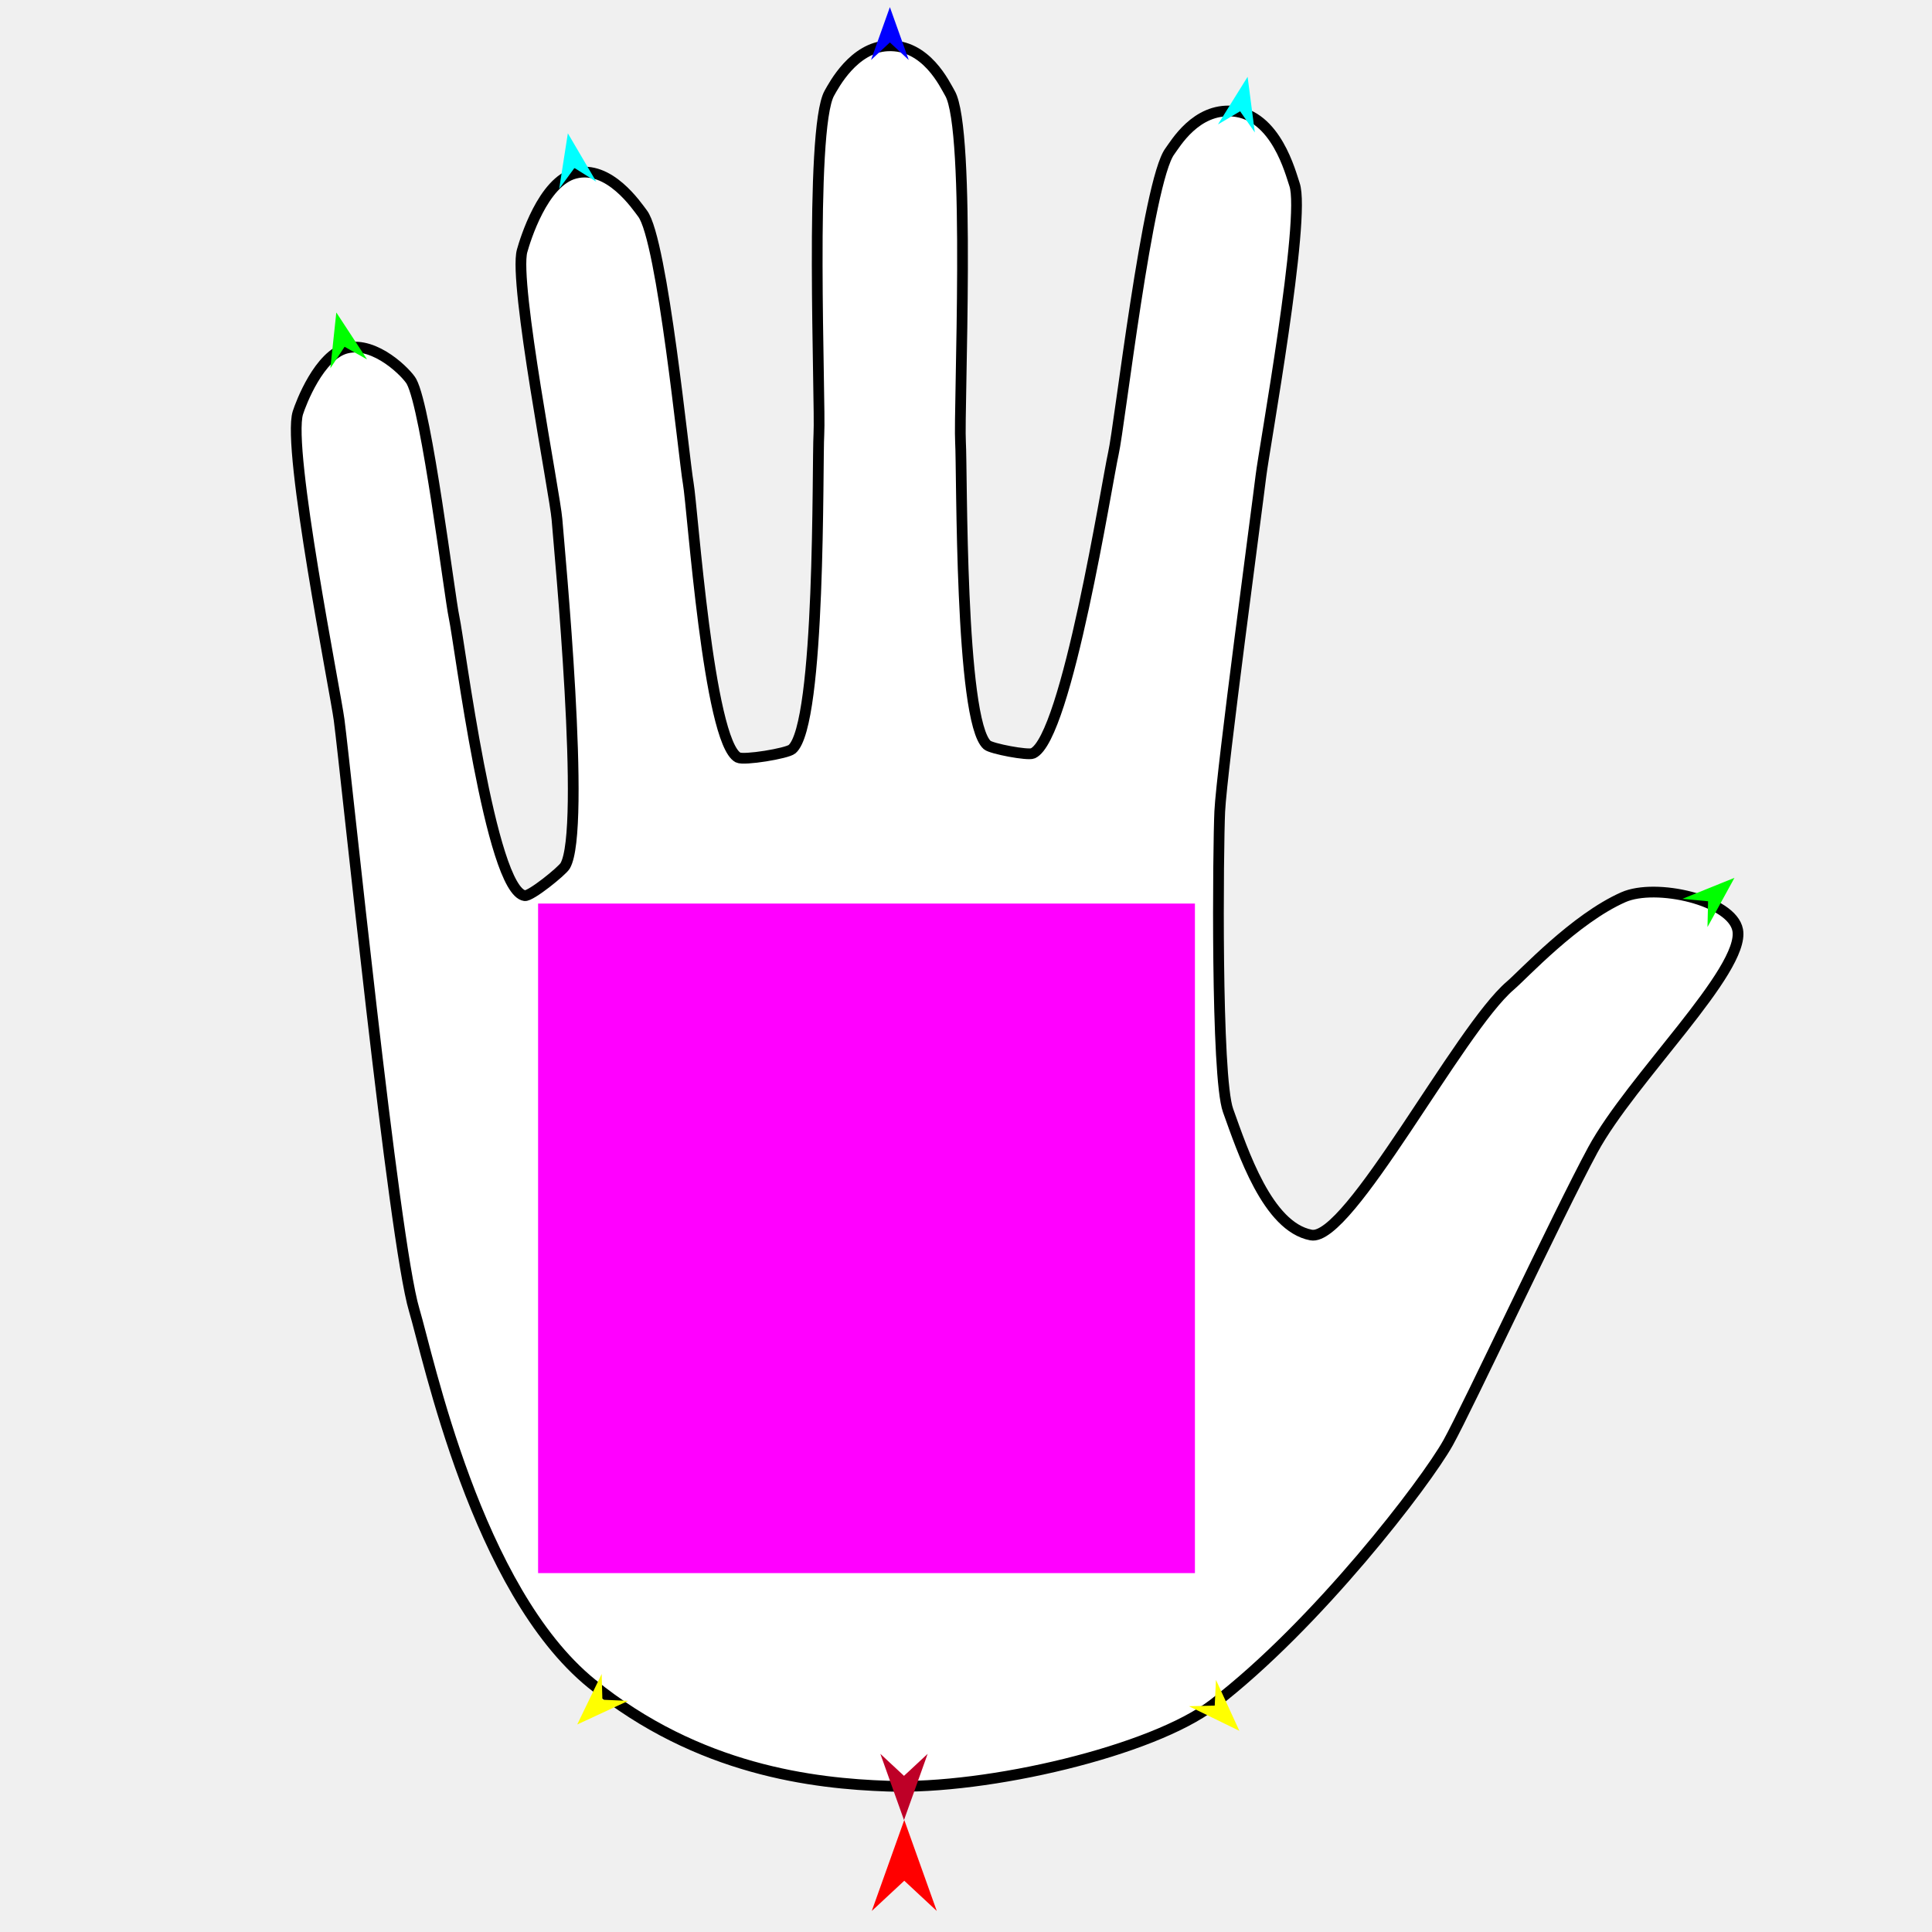
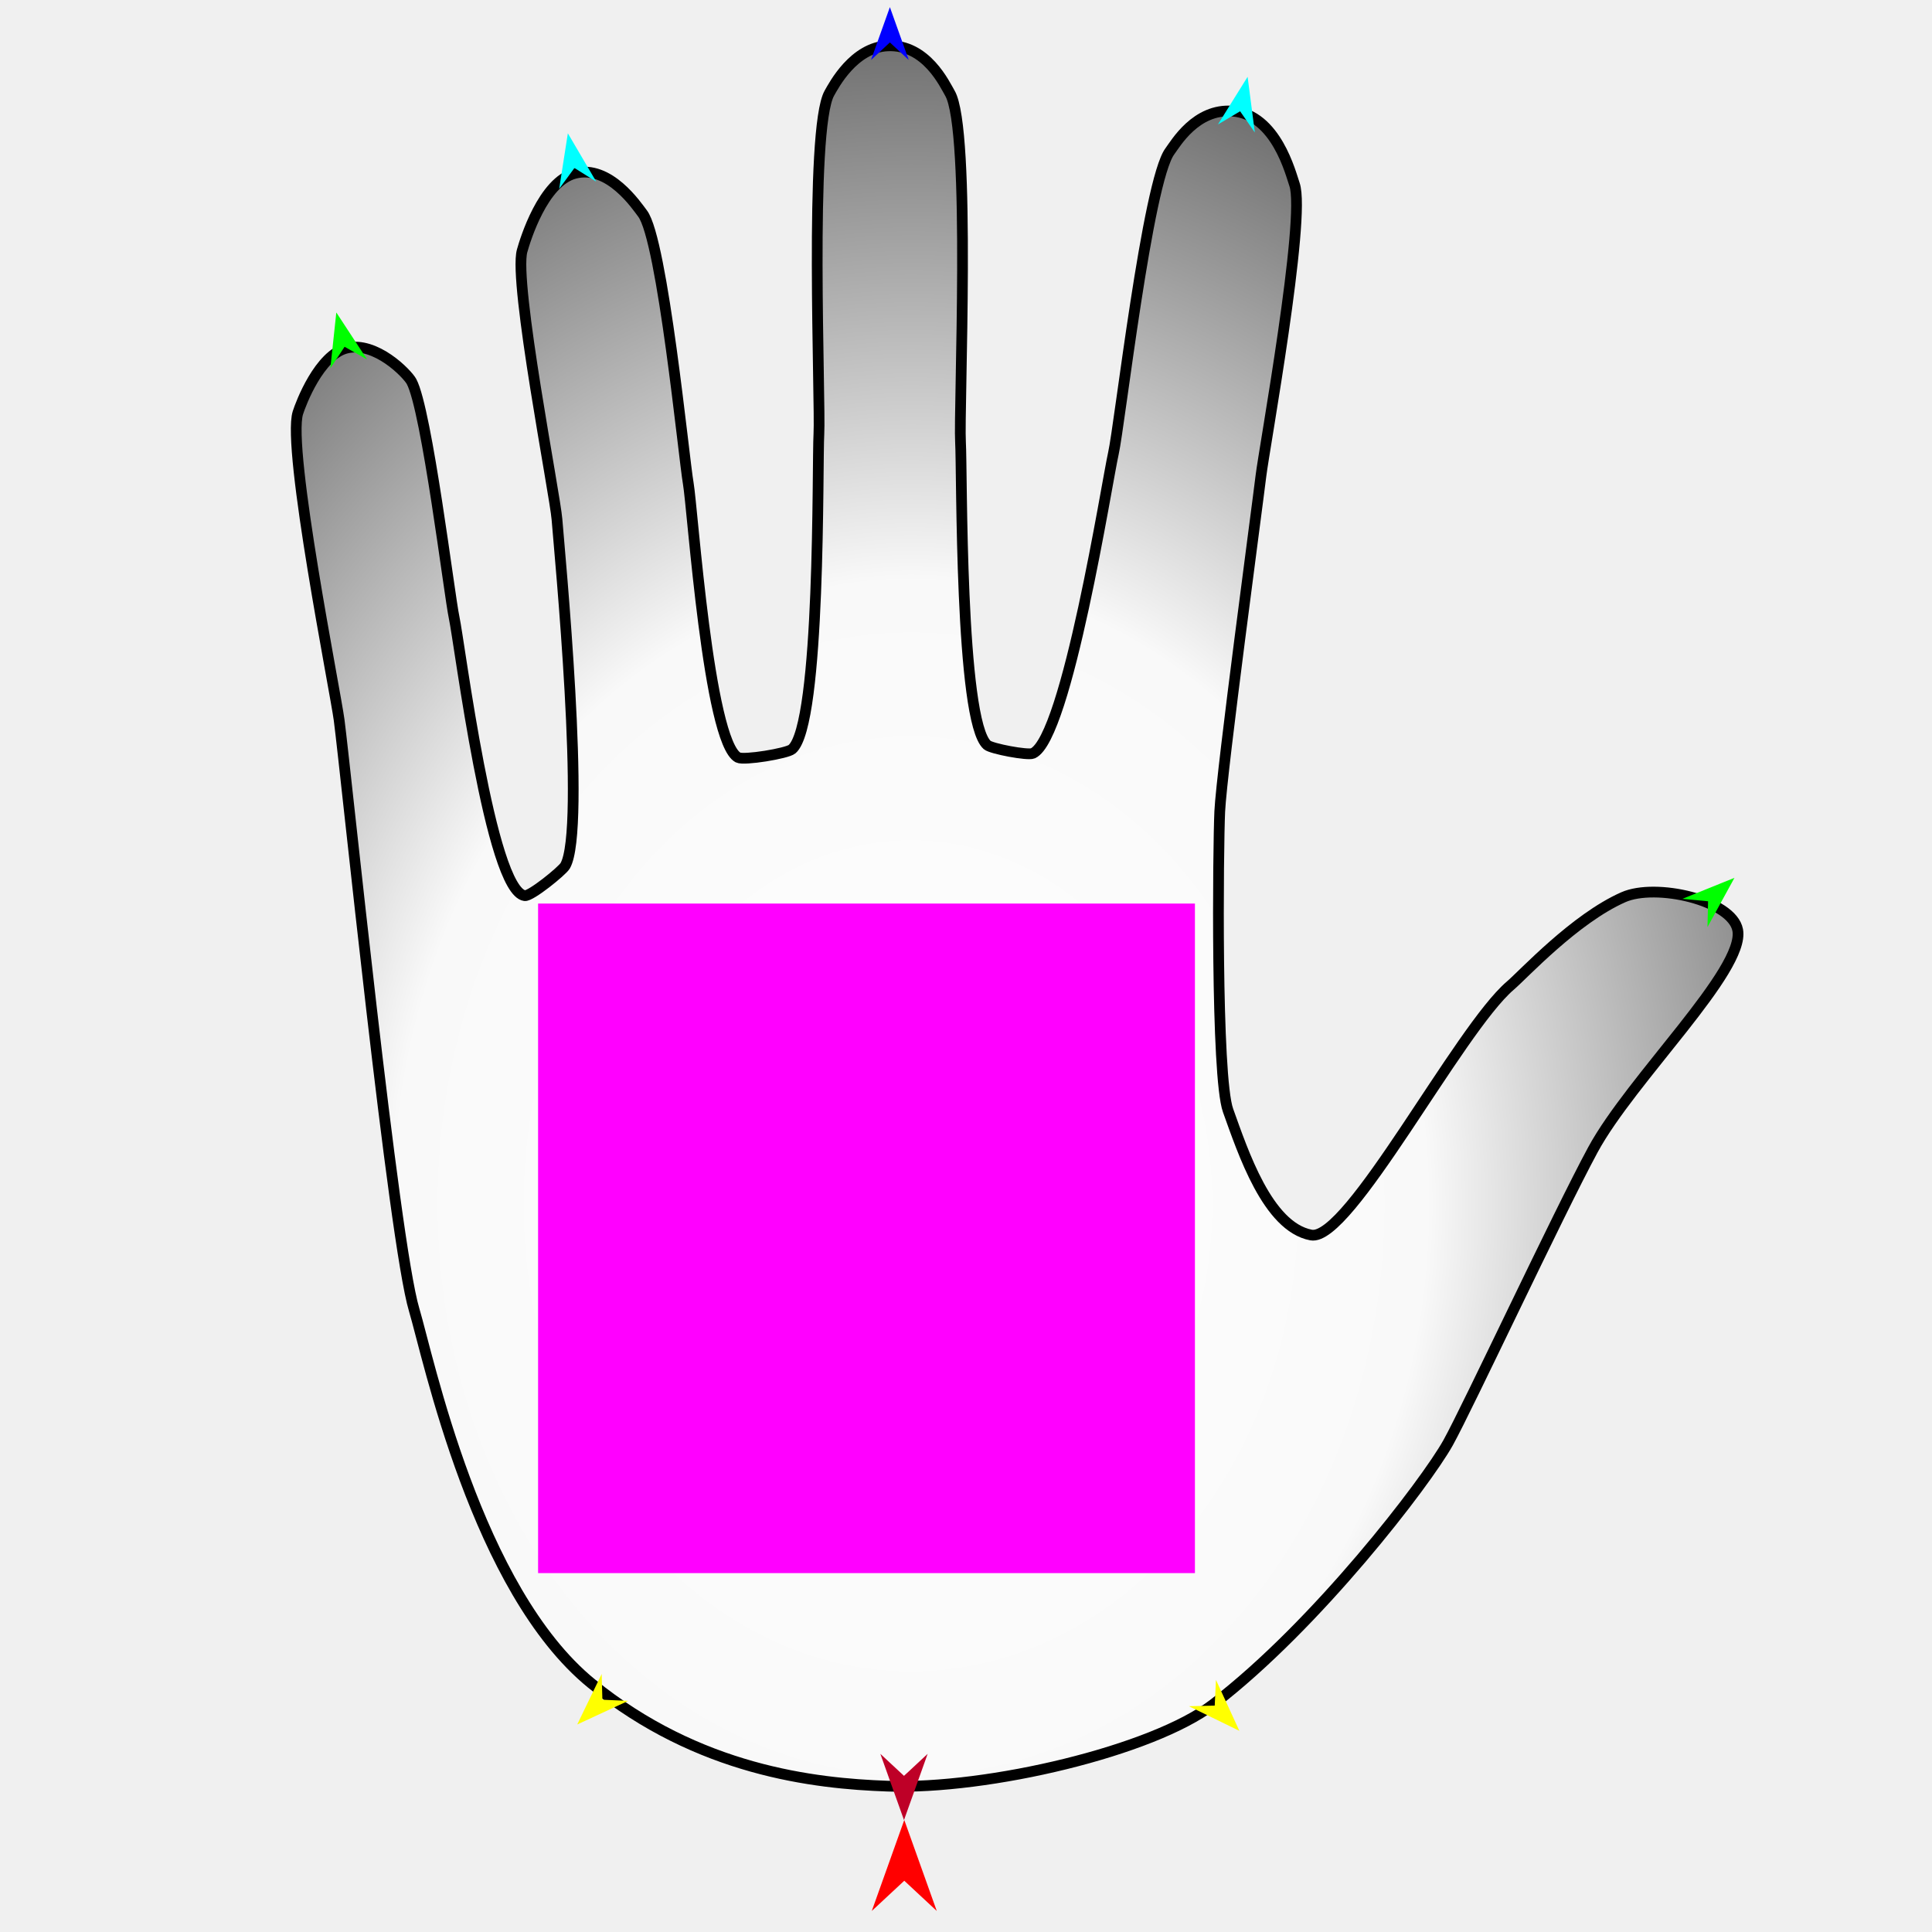
<svg xmlns="http://www.w3.org/2000/svg" version="1.1" id="Frame_0" width="720px" height="720px">
  <g id="hand">
    <g id="hand">
-       <path fill="#ffffff" fill-rule="evenodd" stroke="#000000" stroke-width="4" stroke-linecap="round" stroke-linejoin="round" d="M 330.775 665.643 C 368.272 666.965 429.519 652.471 452.152 635.137 C 490.759 605.568 531.385 552.528 539.682 537.641 C 546.815 524.843 580.722 452.333 593.638 428.473 C 607.923 402.086 650.409 361.537 647.588 346.589 C 645.487 335.457 617.073 329.003 604.956 334.373 C 586.818 342.410 567.787 363.099 562.899 367.266 C 543.667 383.659 502.684 462.924 488.613 460.263 C 472.376 457.192 463.193 429.194 457.662 413.837 C 453.117 401.219 453.946 315.809 454.566 302.412 C 455.267 287.271 468.550 188.821 469.912 177.368 C 471.093 167.428 486.770 81.150 482.423 68.732 C 481.003 64.675 475.597 42.758 459.397 41.422 C 445.645 40.288 438.008 53.686 435.996 56.351 C 427.693 67.348 417.264 158.702 414.940 168.925 C 412.591 179.261 397.595 274.953 384.927 280.747 C 383.034 281.612 369.468 279.024 367.903 277.652 C 357.648 268.664 358.571 175.108 357.952 164.751 C 357.242 152.860 361.980 48.141 353.975 34.685 C 352.184 31.675 345.255 16.394 330.780 17.085 C 318.099 17.691 310.762 31.767 309.097 34.685 C 301.519 47.970 305.853 150.127 305.177 161.744 C 304.550 172.517 305.936 269.969 295.168 279.199 C 293.309 280.793 277.212 283.445 275.050 282.295 C 264.014 276.421 258.129 189.425 256.485 180.056 C 254.872 170.866 246.901 89.309 239.457 79.564 C 237.317 76.764 227.033 61.281 214.274 64.599 C 202.315 67.709 195.706 89.440 194.577 93.493 C 191.323 105.183 206.846 184.305 207.562 193.510 C 208.480 205.301 218.514 309.284 210.615 322.671 C 209.471 324.610 197.792 334.093 195.562 333.786 C 182.812 332.028 171.305 239.673 169.235 230.102 C 167.505 222.107 159.070 152.714 153.356 142.169 C 151.799 139.294 140.008 127.087 129.202 129.725 C 118.967 132.223 112.099 150.379 111.009 153.847 C 106.846 167.099 125.005 257.790 126.377 268.269 C 129.012 288.385 146.701 462.573 154.341 488.120 C 159.655 505.891 177.554 592.494 220.451 627.399 C 260.329 659.848 303.420 664.679 330.775 665.643 Z" />
+       <radialGradient id="AFB1A2DB-6DEB-4733-95CB-27EF552C2187_0" cx="42.67%" cy="66.48%" r="91.95%">
+         <stop offset="0.00%" style="stop-color:rgb(255,255,255);stop-opacity:1.00" />
+         <stop offset="38.82%" style="stop-color:rgb(249,249,249);stop-opacity:1.00" />
+         <stop offset="100.00%" style="stop-color:rgb(0,0,0);stop-opacity:1.00" />
+       </radialGradient>
+       <path fill="url(#AFB1A2DB-6DEB-4733-95CB-27EF552C2187_0)" fill-rule="evenodd" stroke="#000000" stroke-width="4" stroke-linecap="round" stroke-linejoin="round" d="M 330.775 665.643 C 368.272 666.965 429.519 652.471 452.152 635.137 C 490.759 605.568 531.385 552.528 539.682 537.641 C 546.815 524.843 580.722 452.333 593.638 428.473 C 607.923 402.086 650.409 361.537 647.588 346.589 C 645.487 335.457 617.073 329.003 604.956 334.373 C 586.818 342.410 567.787 363.099 562.899 367.266 C 543.667 383.659 502.684 462.924 488.613 460.263 C 472.376 457.192 463.193 429.194 457.662 413.837 C 453.117 401.219 453.946 315.809 454.566 302.412 C 455.267 287.271 468.550 188.821 469.912 177.368 C 471.093 167.428 486.770 81.150 482.423 68.732 C 481.003 64.675 475.597 42.758 459.397 41.422 C 445.645 40.288 438.008 53.686 435.996 56.351 C 427.693 67.348 417.264 158.702 414.940 168.925 C 412.591 179.261 397.595 274.953 384.927 280.747 C 383.034 281.612 369.468 279.024 367.903 277.652 C 357.648 268.664 358.571 175.108 357.952 164.751 C 357.242 152.860 361.980 48.141 353.975 34.685 C 352.184 31.675 345.255 16.394 330.780 17.085 C 318.099 17.691 310.762 31.767 309.097 34.685 C 301.519 47.970 305.853 150.127 305.177 161.744 C 304.550 172.517 305.936 269.969 295.168 279.199 C 293.309 280.793 277.212 283.445 275.050 282.295 C 264.014 276.421 258.129 189.425 256.485 180.056 C 254.872 170.866 246.901 89.309 239.457 79.564 C 237.317 76.764 227.033 61.281 214.274 64.599 C 202.315 67.709 195.706 89.440 194.577 93.493 C 191.323 105.183 206.846 184.305 207.562 193.510 C 208.480 205.301 218.514 309.284 210.615 322.671 C 209.471 324.610 197.792 334.093 195.562 333.786 C 182.812 332.028 171.305 239.673 169.235 230.102 C 167.505 222.107 159.070 152.714 153.356 142.169 C 151.799 139.294 140.008 127.087 129.202 129.725 C 118.967 132.223 112.099 150.379 111.009 153.847 C 106.846 167.099 125.005 257.790 126.377 268.269 C 129.012 288.385 146.701 462.573 154.341 488.120 C 159.655 505.891 177.554 592.494 220.451 627.399 C 260.329 659.848 303.420 664.679 330.775 665.643 Z" />
    </g>
    <g id="specs">
      <path fill="#ff00ff" fill-rule="evenodd" stroke="none" d="M 445.312 586.252 C 445.287 586.252 200.553 586.252 200.529 586.252 C 200.529 586.227 200.529 336.746 200.529 336.721 C 200.553 336.721 445.287 336.721 445.312 336.721 C 445.312 336.746 445.312 586.227 445.312 586.252 Z" />
      <path fill="#ff0000" fill-rule="evenodd" stroke="none" d="M 336.997 678.253 C 336.996 678.256 324.888 712.158 324.887 712.161 C 324.888 712.160 336.996 700.895 336.997 700.893 C 336.999 700.895 349.106 712.160 349.107 712.161 C 349.106 712.158 336.999 678.256 336.997 678.253 Z" />
      <path fill="#0000ff" fill-rule="evenodd" stroke="none" d="M 331.634 2.659 C 331.634 2.661 324.600 22.354 324.600 22.356 C 324.600 22.356 331.634 15.812 331.634 15.811 C 331.635 15.812 338.668 22.356 338.669 22.356 C 338.668 22.354 331.635 2.661 331.634 2.659 Z" />
      <path fill="#00ff00" fill-rule="evenodd" stroke="none" d="M 646.380 327.143 C 646.378 327.144 626.986 334.969 626.985 334.969 C 626.986 334.969 636.549 335.880 636.550 335.880 C 636.550 335.881 636.331 345.484 636.330 345.485 C 636.331 345.484 646.379 327.145 646.380 327.143 Z" />
      <path fill="#ffff00" fill-rule="evenodd" stroke="none" d="M 461.879 645.039 C 461.878 645.038 453.150 626.035 453.149 626.033 C 453.149 626.034 452.690 635.630 452.690 635.631 C 452.689 635.631 443.085 635.863 443.084 635.863 C 443.086 635.864 461.877 645.039 461.879 645.039 Z" />
      <path fill="#ffff00" fill-rule="evenodd" stroke="none" d="M 215.114 642.662 C 215.115 642.660 224.223 623.836 224.224 623.834 C 224.224 623.835 224.491 633.438 224.491 633.439 C 224.492 633.439 234.089 633.864 234.090 633.864 C 234.088 633.865 215.116 642.661 215.114 642.662 Z" />
      <path fill="#00ff00" fill-rule="evenodd" stroke="none" d="M 125.335 116.445 C 125.336 116.446 136.792 133.941 136.793 133.943 C 136.792 133.942 128.420 129.230 128.419 129.230 C 128.419 129.231 123.117 137.241 123.116 137.242 C 123.116 137.240 125.335 116.447 125.335 116.445 Z" />
      <path fill="#00ffff" fill-rule="evenodd" stroke="none" d="M 211.621 49.680 C 211.620 49.682 208.393 70.343 208.393 70.345 C 208.393 70.344 214.079 62.600 214.080 62.600 C 214.081 62.600 222.213 67.713 222.214 67.714 C 222.213 67.712 211.622 49.682 211.621 49.680 Z" />
      <path fill="#00ffff" fill-rule="evenodd" stroke="none" d="M 464.948 28.618 C 464.948 28.620 467.639 49.357 467.640 49.359 C 467.639 49.359 462.156 41.471 462.155 41.470 C 462.155 41.470 453.892 46.371 453.892 46.371 C 453.893 46.370 464.947 28.620 464.948 28.618 Z" />
      <path fill="#be0027" fill-rule="evenodd" stroke="none" d="M 336.892 678.279 C 336.891 678.276 328.082 653.611 328.081 653.608 C 328.082 653.609 336.891 661.805 336.892 661.806 C 336.893 661.805 345.702 653.609 345.703 653.608 C 345.702 653.611 336.893 678.276 336.892 678.279 Z" />
    </g>
  </g>
</svg>
